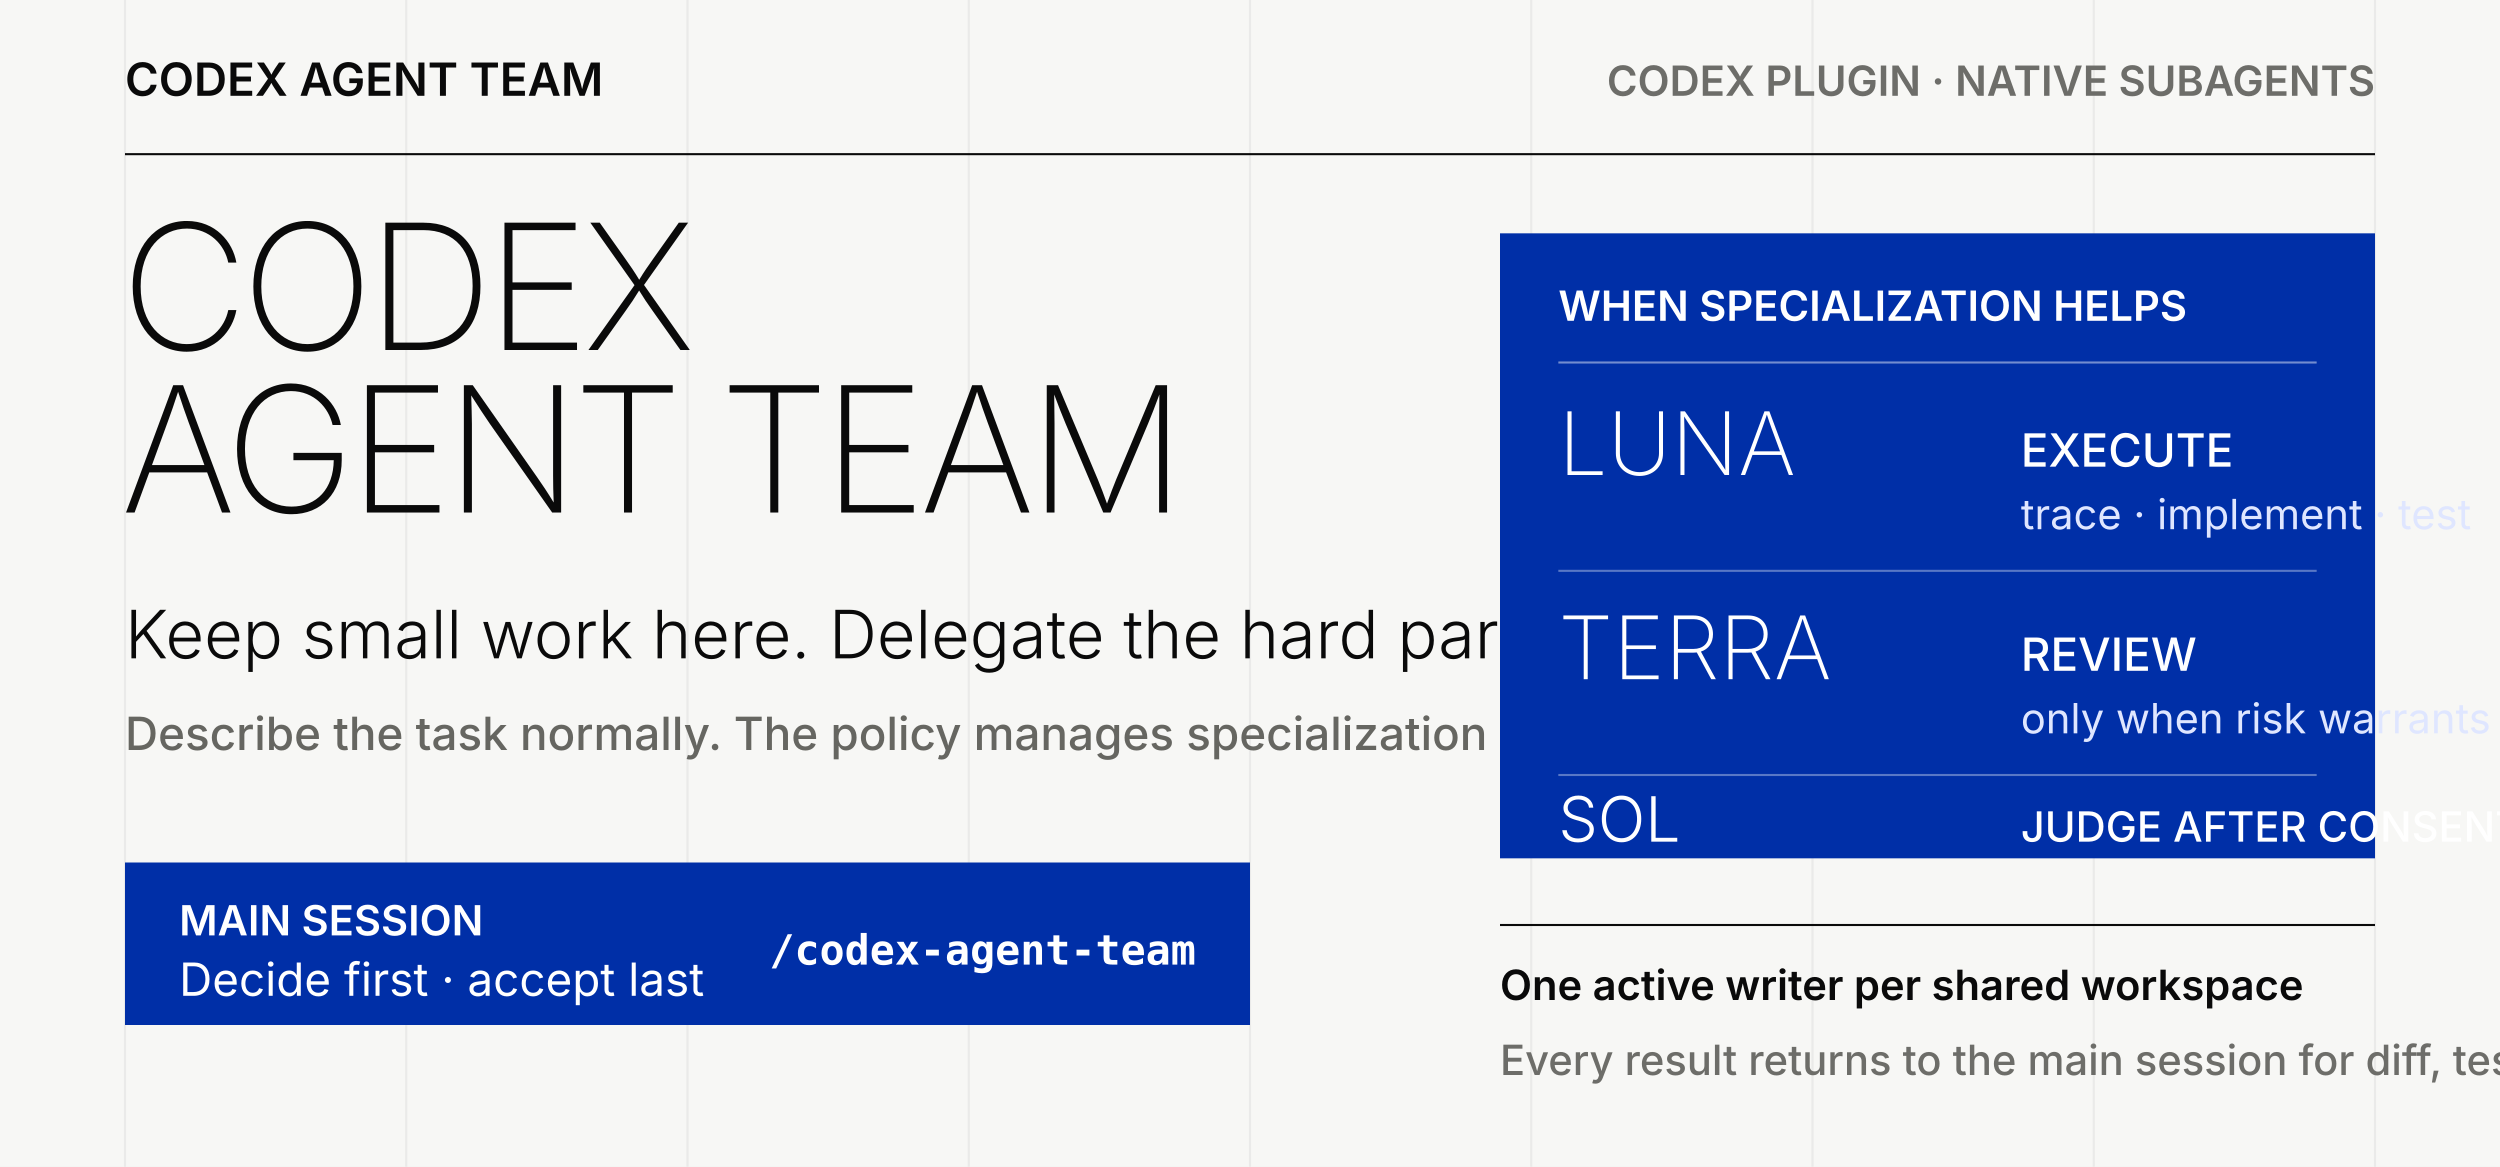
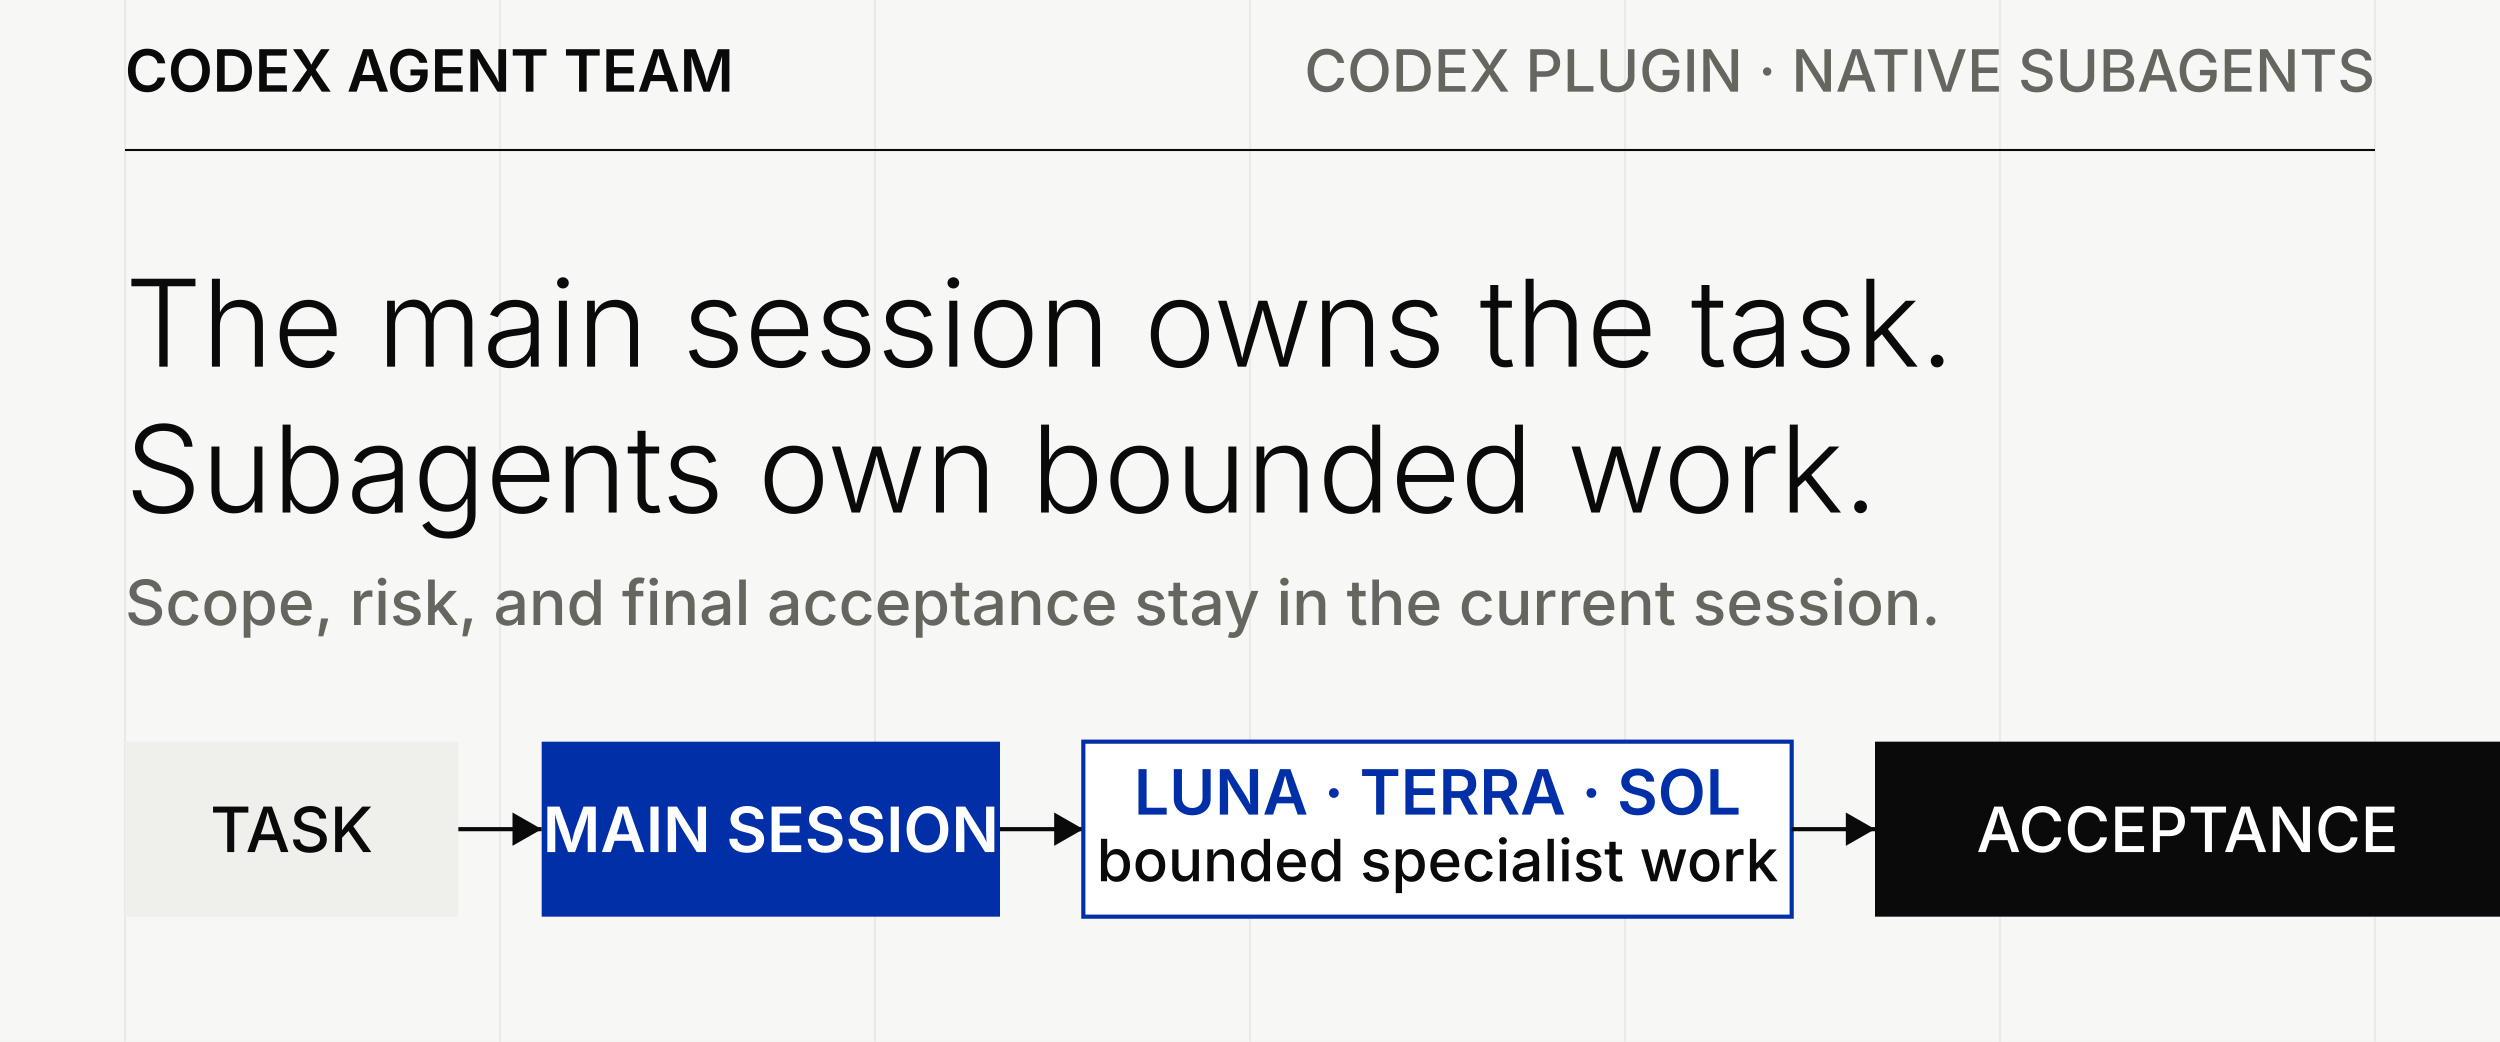
- <svg xmlns="http://www.w3.org/2000/svg" width="1200" height="560" viewBox="0 0 1200 560" role="img" aria-labelledby="title desc">
-   <rect width="1200" height="560" fill="#f7f7f5" />
+ <svg xmlns="http://www.w3.org/2000/svg" width="1200" height="500" viewBox="0 0 1200 500" role="img" aria-labelledby="title desc">
+   <rect width="1200" height="500" fill="#f7f7f5" />
  <g stroke="#0a0a0a" stroke-width="1" opacity="0.055">
-     <line x1="60" y1="0" x2="60" y2="560" />
-     <line x1="195" y1="0" x2="195" y2="560" />
-     <line x1="330" y1="0" x2="330" y2="560" />
-     <line x1="465" y1="0" x2="465" y2="560" />
-     <line x1="600" y1="0" x2="600" y2="560" />
-     <line x1="735" y1="0" x2="735" y2="560" />
-     <line x1="870" y1="0" x2="870" y2="560" />
-     <line x1="1005" y1="0" x2="1005" y2="560" />
-     <line x1="1140" y1="0" x2="1140" y2="560" />
+     <line x1="60" y1="0" x2="60" y2="500" />
+     <line x1="240" y1="0" x2="240" y2="500" />
+     <line x1="420" y1="0" x2="420" y2="500" />
+     <line x1="600" y1="0" x2="600" y2="500" />
+     <line x1="780" y1="0" x2="780" y2="500" />
+     <line x1="960" y1="0" x2="960" y2="500" />
+     <line x1="1140" y1="0" x2="1140" y2="500" />
  </g>
-   <line x1="60" y1="74" x2="1140" y2="74" stroke="#0a0a0a" stroke-width="1" />
-   <text x="60" y="46" font-family="Inter, Helvetica Neue, Arial, sans-serif" font-size="22" font-weight="600" fill="#0a0a0a">CODEX AGENT TEAM</text>
-   <text x="1140" y="46" text-anchor="end" font-family="Inter, Helvetica Neue, Arial, sans-serif" font-size="20" font-weight="600" fill="#6d6d69">CODEX PLUGIN · NATIVE SUBAGENTS</text>
-   <text x="58" y="168" font-family="Inter, Helvetica Neue, Arial, sans-serif" font-size="84" font-weight="200" letter-spacing="-3" fill="#0a0a0a">CODEX</text>
-   <text x="58" y="246" font-family="Inter, Helvetica Neue, Arial, sans-serif" font-size="84" font-weight="200" letter-spacing="-3" fill="#0a0a0a">AGENT TEAM</text>
-   <text x="60" y="316" font-family="Inter, Helvetica Neue, Arial, sans-serif" font-size="32" font-weight="300" fill="#0a0a0a">Keep small work here. Delegate the hard parts.</text>
-   <text x="60" y="360" font-family="Inter, Helvetica Neue, Arial, sans-serif" font-size="22" font-weight="500" fill="#666661">Describe the task normally. The policy manages specialization and acceptance.</text>
-   <rect x="60" y="414" width="540" height="78" fill="#002FA7" />
-   <text x="86" y="449" font-family="Inter, Helvetica Neue, Arial, sans-serif" font-size="20" font-weight="600" fill="#ffffff">MAIN SESSION</text>
-   <text x="86" y="478" font-family="Inter, Helvetica Neue, Arial, sans-serif" font-size="22" font-weight="400" fill="#ffffff">Decide first · accept last</text>
-   <text x="574" y="463" text-anchor="end" font-family="JetBrains Mono, SFMono-Regular, Menlo, monospace" font-size="20" font-weight="600" fill="#ffffff">/codex-agent-team</text>
-   <g transform="translate(720 112)">
-     <rect x="0" y="0" width="420" height="300" fill="#002FA7" />
-     <text x="28" y="42" font-family="Inter, Helvetica Neue, Arial, sans-serif" font-size="20" font-weight="600" fill="#ffffff">WHEN SPECIALIZATION HELPS</text>
-     <line x1="28" y1="62" x2="392" y2="62" stroke="#ffffff" stroke-width="1" opacity="0.45" />
-     <text x="28" y="116" font-family="Inter, Helvetica Neue, Arial, sans-serif" font-size="42" font-weight="200" fill="#ffffff">LUNA</text>
-     <text x="250" y="112" font-family="Inter, Helvetica Neue, Arial, sans-serif" font-size="22" font-weight="500" fill="#ffffff">EXECUTE</text>
-     <text x="250" y="142" font-family="Inter, Helvetica Neue, Arial, sans-serif" font-size="20" font-weight="400" fill="#dfe6ff">trace · implement · test</text>
-     <line x1="28" y1="162" x2="392" y2="162" stroke="#ffffff" stroke-width="1" opacity="0.35" />
-     <text x="28" y="214" font-family="Inter, Helvetica Neue, Arial, sans-serif" font-size="42" font-weight="200" fill="#ffffff">TERRA</text>
-     <text x="250" y="210" font-family="Inter, Helvetica Neue, Arial, sans-serif" font-size="22" font-weight="500" fill="#ffffff">REVIEW</text>
-     <text x="250" y="240" font-family="Inter, Helvetica Neue, Arial, sans-serif" font-size="20" font-weight="400" fill="#dfe6ff">only when risk warrants it</text>
-     <line x1="28" y1="260" x2="392" y2="260" stroke="#ffffff" stroke-width="1" opacity="0.35" />
-     <text x="28" y="292" font-family="Inter, Helvetica Neue, Arial, sans-serif" font-size="30" font-weight="300" fill="#ffffff">SOL</text>
-     <text x="250" y="292" font-family="Inter, Helvetica Neue, Arial, sans-serif" font-size="20" font-weight="500" fill="#ffffff">JUDGE AFTER CONSENT</text>
+   <line x1="60" y1="72" x2="1140" y2="72" stroke="#0a0a0a" stroke-width="1" />
+   <text x="60" y="44" font-family="Inter, Helvetica Neue, Arial, sans-serif" font-size="28" font-weight="600" fill="#0a0a0a">CODEX AGENT TEAM</text>
+   <text x="1140" y="44" text-anchor="end" font-family="Inter, Helvetica Neue, Arial, sans-serif" font-size="28" font-weight="500" fill="#666661">CODEX PLUGIN · NATIVE SUBAGENTS</text>
+   <text x="60" y="176" font-family="Inter, Helvetica Neue, Arial, sans-serif" font-size="58" font-weight="300" fill="#0a0a0a">The main session owns the task.</text>
+   <text x="60" y="246" font-family="Inter, Helvetica Neue, Arial, sans-serif" font-size="58" font-weight="300" fill="#0a0a0a">Subagents own bounded work.</text>
+   <text x="60" y="300" font-family="Inter, Helvetica Neue, Arial, sans-serif" font-size="30" font-weight="500" fill="#666661">Scope, risk, and final acceptance stay in the current session.</text>
+   <g transform="translate(60 356)">
+     <rect x="0" y="0" width="160" height="84" fill="#efefec" />
+     <text x="80" y="53" text-anchor="middle" font-family="Inter, Helvetica Neue, Arial, sans-serif" font-size="30" font-weight="500" fill="#0a0a0a">TASK</text>
+     <line x1="160" y1="42" x2="200" y2="42" stroke="#0a0a0a" stroke-width="2" />
+     <polygon points="200,42 186,34 186,50" fill="#0a0a0a" />
+     <rect x="200" y="0" width="220" height="84" fill="#002FA7" />
+     <text x="310" y="53" text-anchor="middle" font-family="Inter, Helvetica Neue, Arial, sans-serif" font-size="30" font-weight="600" fill="#ffffff">MAIN SESSION</text>
+     <line x1="420" y1="42" x2="460" y2="42" stroke="#0a0a0a" stroke-width="2" />
+     <polygon points="460,42 446,34 446,50" fill="#0a0a0a" />
+     <rect x="460" y="0" width="340" height="84" fill="#ffffff" stroke="#002FA7" stroke-width="2" />
+     <text x="630" y="35" text-anchor="middle" font-family="Inter, Helvetica Neue, Arial, sans-serif" font-size="30" font-weight="600" fill="#002FA7">LUNA · TERRA · SOL</text>
+     <text x="630" y="67" text-anchor="middle" font-family="Inter, Helvetica Neue, Arial, sans-serif" font-size="28" font-weight="500" fill="#0a0a0a">bounded specialist work</text>
+     <line x1="800" y1="42" x2="840" y2="42" stroke="#0a0a0a" stroke-width="2" />
+     <polygon points="840,42 826,34 826,50" fill="#0a0a0a" />
+     <rect x="840" y="0" width="300" height="84" fill="#0a0a0a" />
+     <text x="990" y="53" text-anchor="middle" font-family="Inter, Helvetica Neue, Arial, sans-serif" font-size="30" font-weight="500" fill="#ffffff">ACCEPTANCE</text>
  </g>
-   <line x1="720" y1="444" x2="1140" y2="444" stroke="#0a0a0a" stroke-width="1" />
-   <text x="720" y="480" font-family="Inter, Helvetica Neue, Arial, sans-serif" font-size="20" font-weight="600" fill="#0a0a0a">One active writer per shared workspace</text>
-   <text x="720" y="516" font-family="Inter, Helvetica Neue, Arial, sans-serif" font-size="20" font-weight="500" fill="#6d6d69">Every result returns to the main session for diff, test, and evidence checks</text>
</svg>
